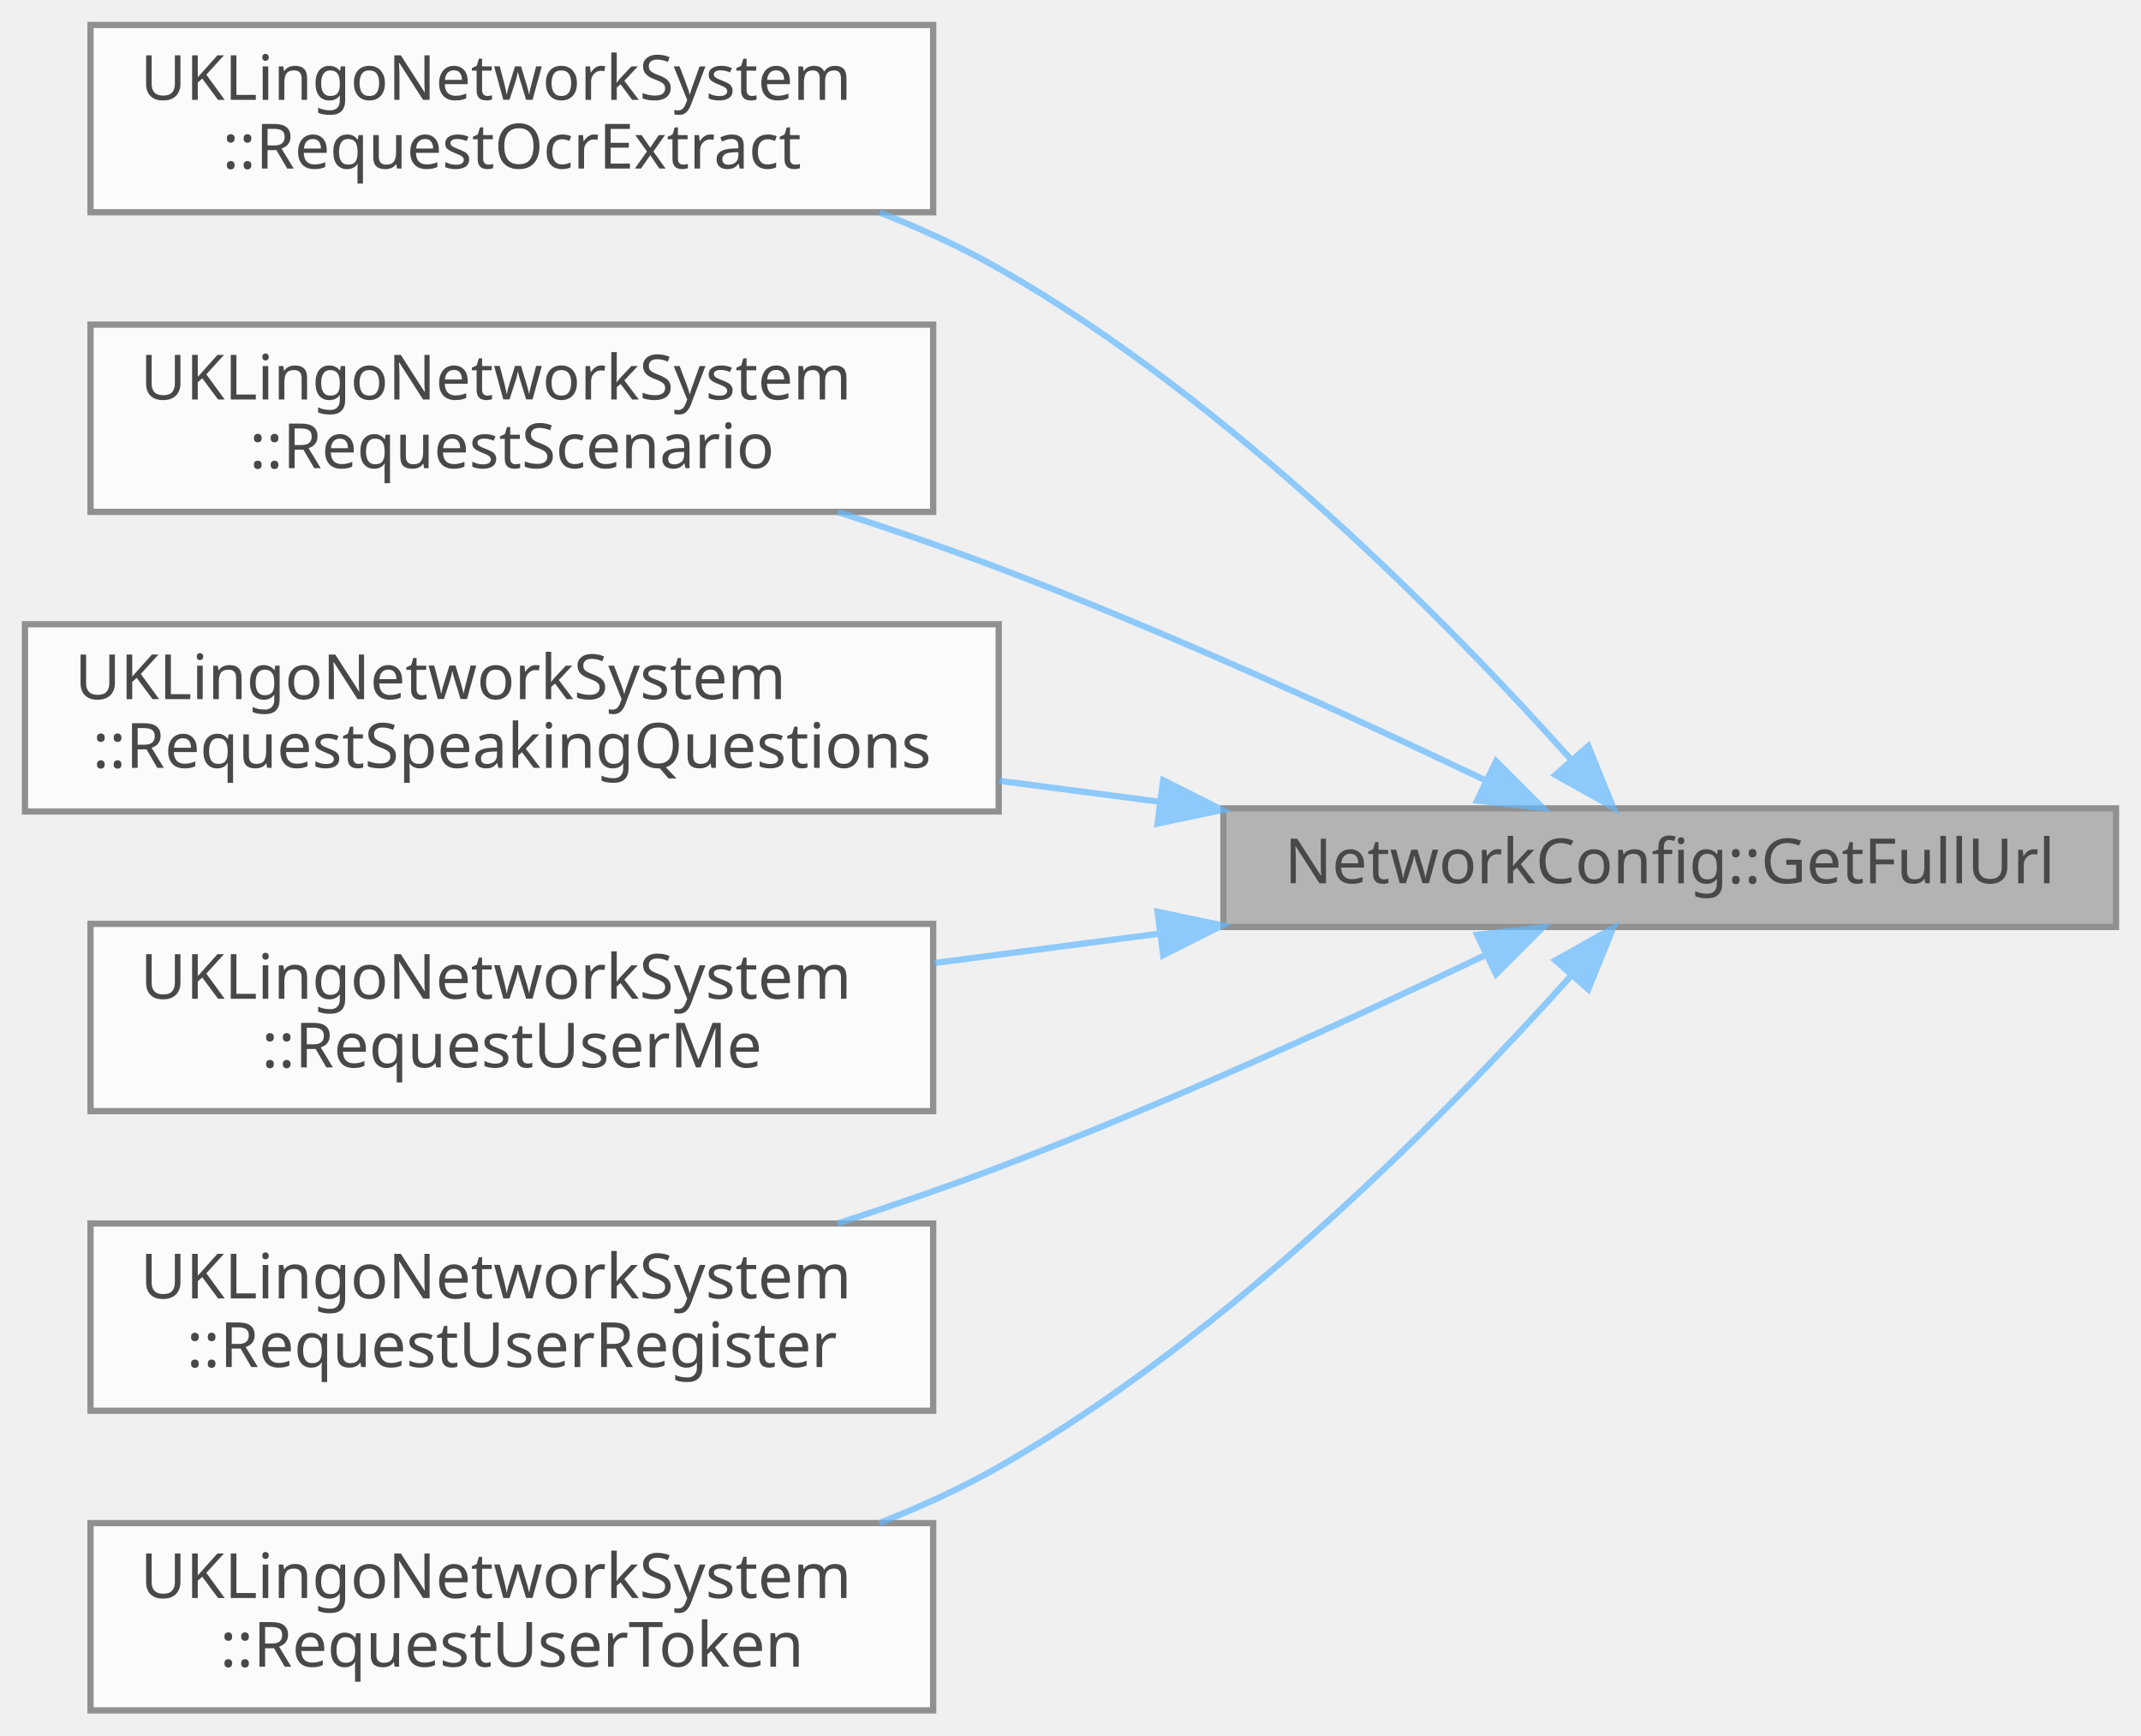
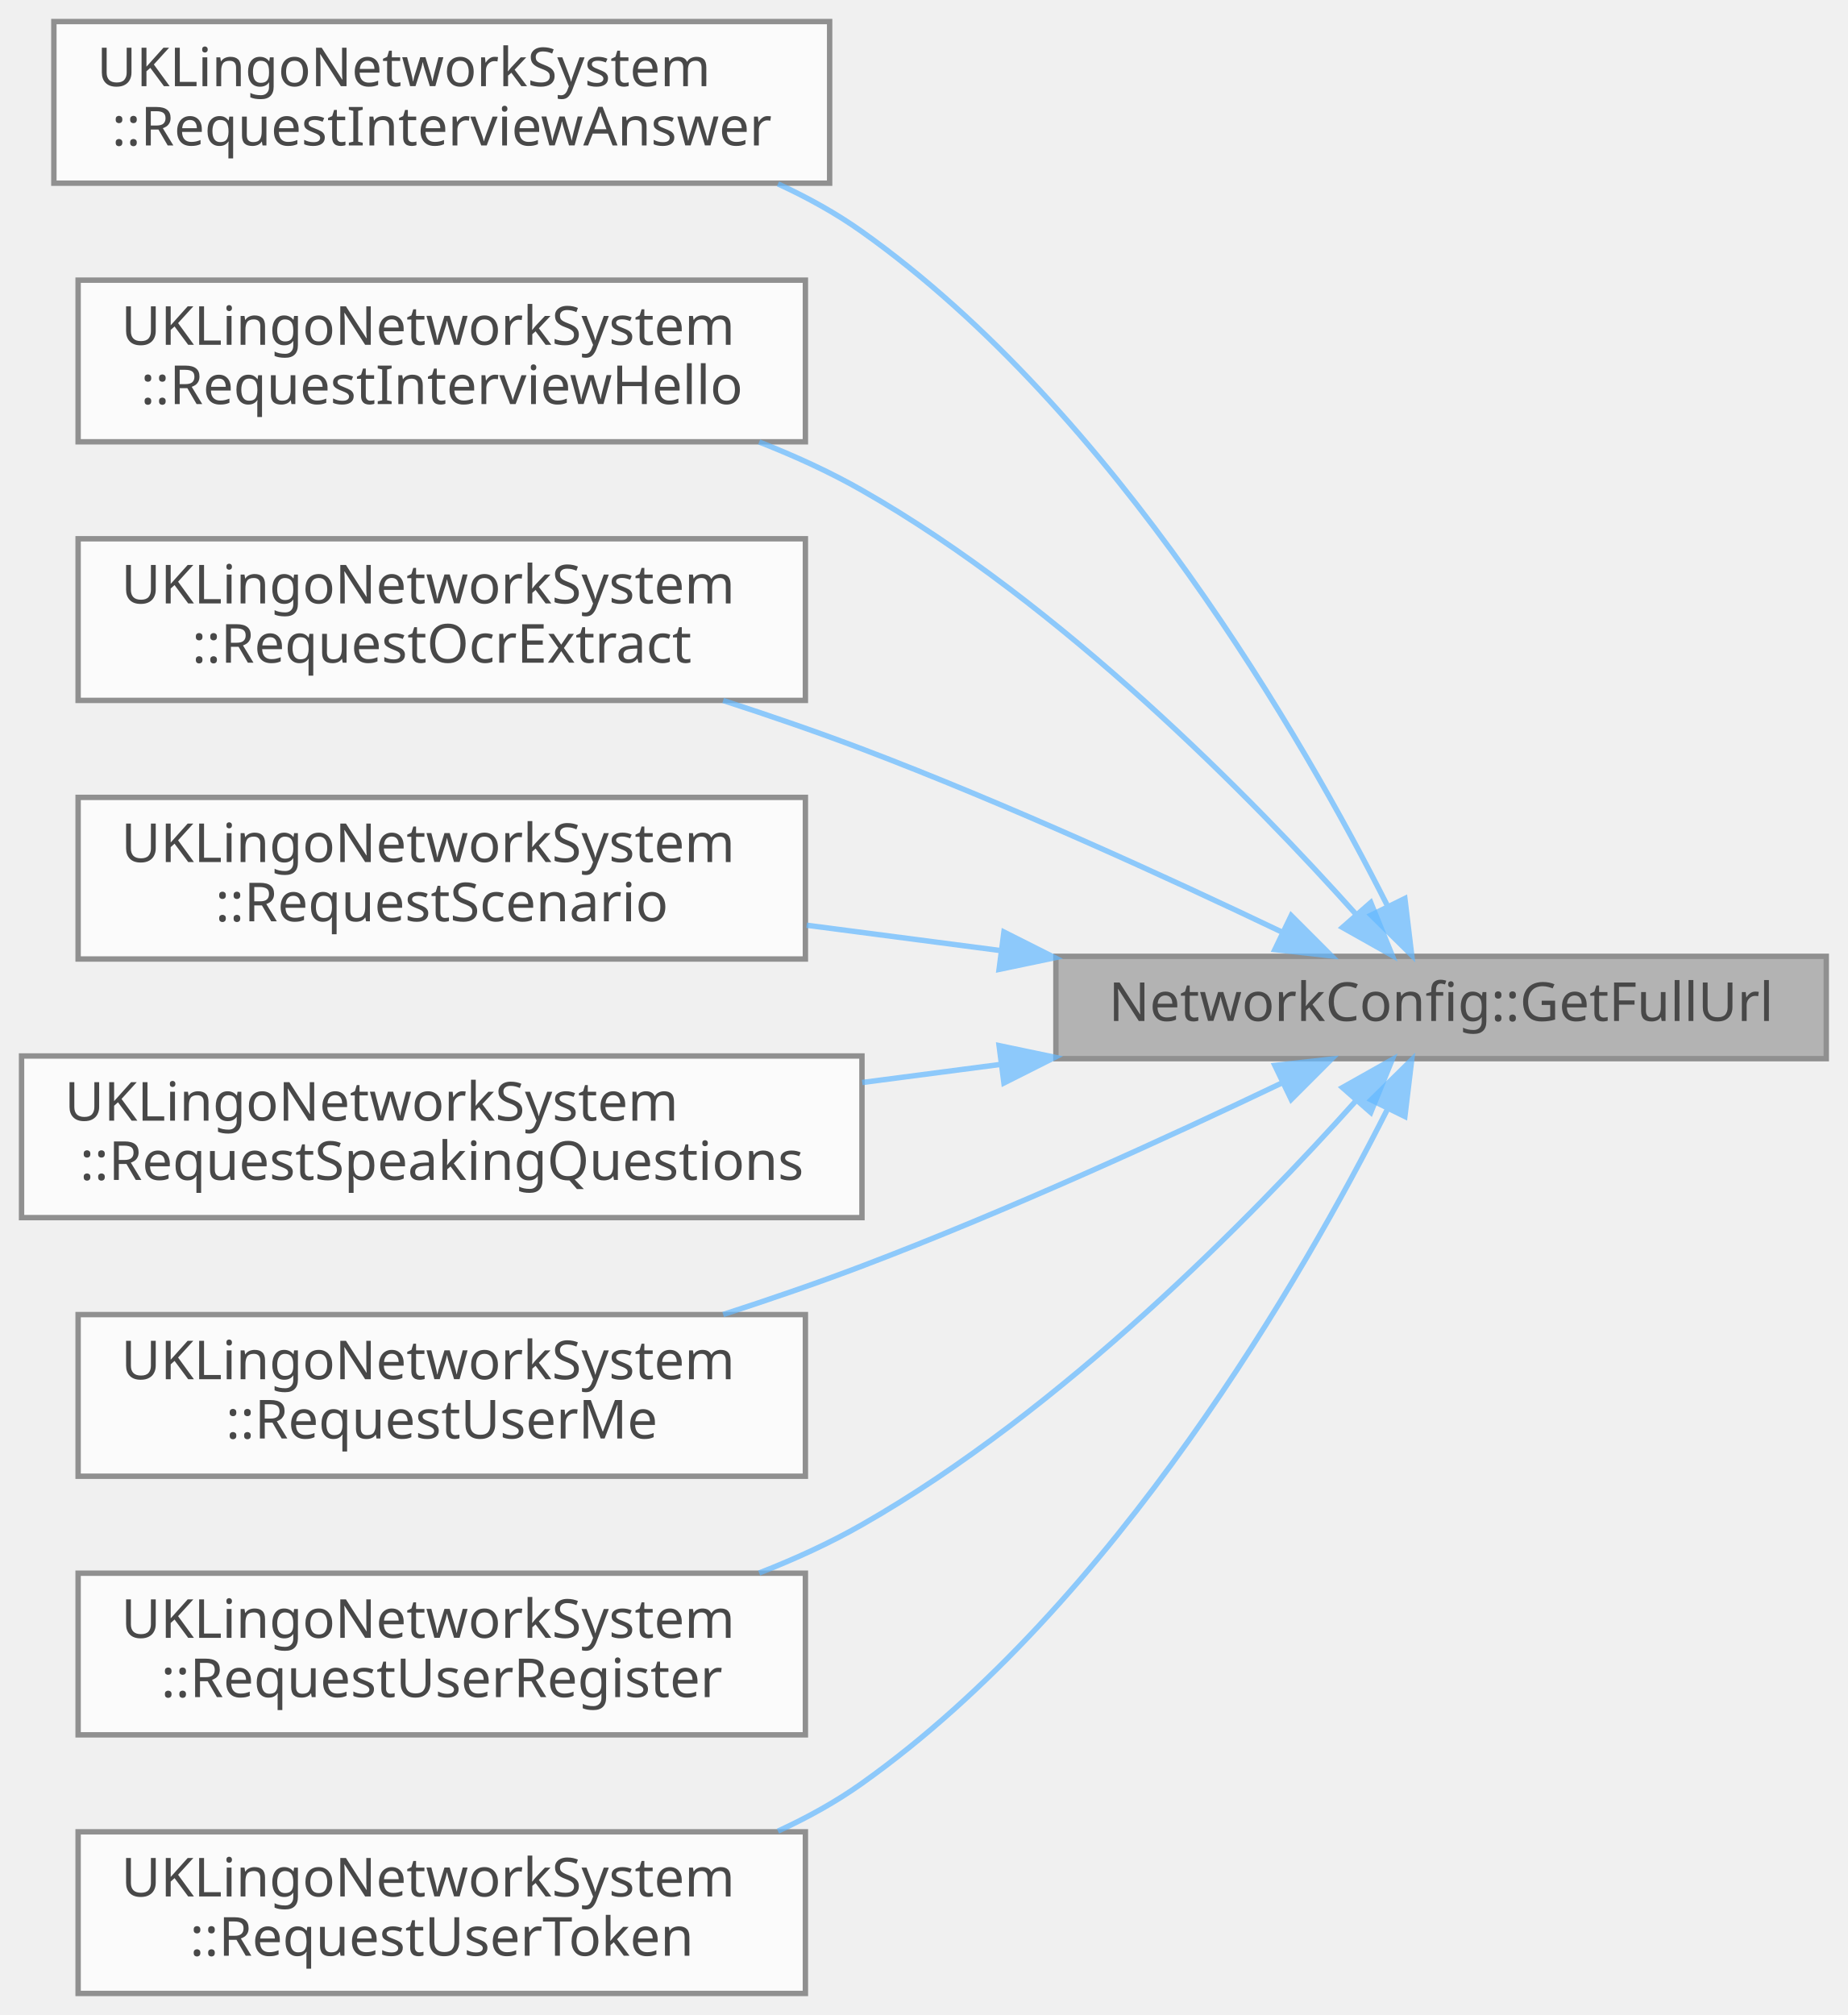
- <svg xmlns="http://www.w3.org/2000/svg" xmlns:xlink="http://www.w3.org/1999/xlink" width="343pt" height="278pt" viewBox="0.00 0.00 343.00 278.00">
+ <svg xmlns="http://www.w3.org/2000/svg" xmlns:xlink="http://www.w3.org/1999/xlink" width="343pt" height="374pt" viewBox="0.00 0.00 343.00 374.00">
  <svg id="main" version="1.1" xml:space="preserve">
    <style type="text/css">
.node, .edge {opacity: 0.7;}
.node.selected, .edge.selected {opacity: 1;}
.edge:hover path { stroke: red; }
.edge:hover polygon { stroke: red; fill: red; }
</style>
    <svg id="graph" class="graph">
-       <g id="graph0" class="graph" transform="scale(1 1) rotate(0) translate(4 274)">
+       <g id="graph0" class="graph" transform="scale(1 1) rotate(0) translate(4 370)">
        <g id="Node000001" class="node">
          <g id="a_Node000001">
            <a xlink:title="현재 서버 모드에 맞는 HTTP 엔드포인트 URL을 생성합니다.">
-               <polygon fill="#999999" stroke="#666666" points="335,-144.5 192,-144.5 192,-125.5 335,-125.5 335,-144.5" />
-               <text text-anchor="middle" x="263.5" y="-132.5" font-family="Malgun Gothic" font-size="10.00">NetworkConfig::GetFullUrl</text>
+               <polygon fill="#999999" stroke="#666666" points="335,-192.5 192,-192.5 192,-173.5 335,-173.5 335,-192.5" />
+               <text text-anchor="middle" x="263.5" y="-180.5" font-family="Malgun Gothic" font-size="10.00">NetworkConfig::GetFullUrl</text>
            </a>
          </g>
        </g>
        <g id="Node000002" class="node">
          <g id="a_Node000002">
+             <a xlink:href="classUKLingoNetworkSystem.html#a68f5d305d55ac5d34af5b0e5b5a51145" target="_top" xlink:title=" ">
+               <polygon fill="white" stroke="#666666" points="150,-366 6,-366 6,-336 150,-336 150,-366" />
+               <text text-anchor="start" x="14" y="-354" font-family="Malgun Gothic" font-size="10.00">UKLingoNetworkSystem</text>
+               <text text-anchor="middle" x="78" y="-343" font-family="Malgun Gothic" font-size="10.00">::RequestInterviewAnswer</text>
+             </a>
+           </g>
+         </g>
+         <g id="edge1_Node000001_Node000002" class="edge">
+           <g id="a_edge1_Node000001_Node000002">
+             <a xlink:title=" ">
+               <path fill="none" stroke="#63b8ff" d="M253.53,-201.91C237.99,-232.67 203.13,-293.49 156,-327 151.21,-330.41 145.91,-333.34 140.41,-335.87" />
+               <polygon fill="#63b8ff" stroke="#63b8ff" points="256.78,-203.23 258.05,-192.71 250.5,-200.14 256.78,-203.23" />
+             </a>
+           </g>
+         </g>
+         <g id="Node000003" class="node">
+           <g id="a_Node000003">
+             <a xlink:href="classUKLingoNetworkSystem.html#a9c8d97b1b722aac6a7b9335b3f120064" target="_top" xlink:title=" ">
+               <polygon fill="white" stroke="#666666" points="145.5,-318 10.5,-318 10.5,-288 145.5,-288 145.5,-318" />
+               <text text-anchor="start" x="18.5" y="-306" font-family="Malgun Gothic" font-size="10.00">UKLingoNetworkSystem</text>
+               <text text-anchor="middle" x="78" y="-295" font-family="Malgun Gothic" font-size="10.00">::RequestInterviewHello</text>
+             </a>
+           </g>
+         </g>
+         <g id="edge2_Node000001_Node000003" class="edge">
+           <g id="a_edge2_Node000001_Node000003">
+             <a xlink:title=" ">
+               <path fill="none" stroke="#63b8ff" d="M247.69,-200.32C228.55,-221.69 193.23,-257.79 156,-279 150.04,-282.4 143.54,-285.37 136.92,-287.96" />
+               <polygon fill="#63b8ff" stroke="#63b8ff" points="250.45,-202.48 254.43,-192.66 245.19,-197.86 250.45,-202.48" />
+             </a>
+           </g>
+         </g>
+         <g id="Node000004" class="node">
+           <g id="a_Node000004">
            <a xlink:href="classUKLingoNetworkSystem.html#a2b55f61a9ab11131c68a8d9aa947e81b" target="_top" xlink:title="이미지에서 OCR로 텍스트를 추출합니다.">
              <polygon fill="white" stroke="#666666" points="145.5,-270 10.5,-270 10.5,-240 145.5,-240 145.5,-270" />
              <text text-anchor="start" x="18.5" y="-258" font-family="Malgun Gothic" font-size="10.00">UKLingoNetworkSystem</text>
              <text text-anchor="middle" x="78" y="-247" font-family="Malgun Gothic" font-size="10.00">::RequestOcrExtract</text>
            </a>
          </g>
        </g>
-         <g id="edge1_Node000001_Node000002" class="edge">
-           <g id="a_edge1_Node000001_Node000002">
+         <g id="edge3_Node000001_Node000004" class="edge">
+           <g id="a_edge3_Node000001_Node000004">
            <a xlink:title=" ">
-               <path fill="none" stroke="#63b8ff" d="M247.69,-152.32C228.55,-173.69 193.23,-209.79 156,-231 150.04,-234.4 143.54,-237.37 136.92,-239.96" />
-               <polygon fill="#63b8ff" stroke="#63b8ff" points="250.45,-154.48 254.43,-144.66 245.19,-149.86 250.45,-154.48" />
+               <path fill="none" stroke="#63b8ff" d="M234.07,-196.95C212.84,-207.09 182.97,-220.76 156,-231 147.75,-234.13 138.9,-237.17 130.24,-239.98" />
+               <polygon fill="#63b8ff" stroke="#63b8ff" points="235.68,-200.06 243.17,-192.57 232.64,-193.75 235.68,-200.06" />
            </a>
          </g>
        </g>
-         <g id="Node000003" class="node">
-           <g id="a_Node000003">
+         <g id="Node000005" class="node">
+           <g id="a_Node000005">
            <a xlink:href="classUKLingoNetworkSystem.html#a245c519fba6f3d6e6c103770c02b1a1c" target="_top" xlink:title="Scenario 데이터를 조회합니다.">
              <polygon fill="white" stroke="#666666" points="145.5,-222 10.5,-222 10.5,-192 145.5,-192 145.5,-222" />
              <text text-anchor="start" x="18.5" y="-210" font-family="Malgun Gothic" font-size="10.00">UKLingoNetworkSystem</text>
              <text text-anchor="middle" x="78" y="-199" font-family="Malgun Gothic" font-size="10.00">::RequestScenario</text>
            </a>
          </g>
        </g>
-         <g id="edge2_Node000001_Node000003" class="edge">
-           <g id="a_edge2_Node000001_Node000003">
+         <g id="edge4_Node000001_Node000005" class="edge">
+           <g id="a_edge4_Node000001_Node000005">
            <a xlink:title=" ">
-               <path fill="none" stroke="#63b8ff" d="M234.07,-148.95C212.84,-159.09 182.97,-172.76 156,-183 147.75,-186.13 138.9,-189.17 130.24,-191.98" />
-               <polygon fill="#63b8ff" stroke="#63b8ff" points="235.68,-152.06 243.17,-144.57 232.64,-145.75 235.68,-152.06" />
+               <path fill="none" stroke="#63b8ff" d="M181.78,-193.56C169.74,-195.13 157.44,-196.74 145.73,-198.27" />
+               <polygon fill="#63b8ff" stroke="#63b8ff" points="182.35,-197.01 191.82,-192.24 181.45,-190.07 182.35,-197.01" />
            </a>
          </g>
        </g>
-         <g id="Node000004" class="node">
-           <g id="a_Node000004">
+         <g id="Node000006" class="node">
+           <g id="a_Node000006">
            <a xlink:href="classUKLingoNetworkSystem.html#a7b9e2c31f43e7c1b129f39446eec5dc0" target="_top" xlink:title="음성 파일을 전송하고 답변을 받습니다.">
              <polygon fill="white" stroke="#666666" points="156,-174 0,-174 0,-144 156,-144 156,-174" />
              <text text-anchor="start" x="8" y="-162" font-family="Malgun Gothic" font-size="10.00">UKLingoNetworkSystem</text>
              <text text-anchor="middle" x="78" y="-151" font-family="Malgun Gothic" font-size="10.00">::RequestSpeakingQuestions</text>
            </a>
          </g>
        </g>
-         <g id="edge3_Node000001_Node000004" class="edge">
-           <g id="a_edge3_Node000001_Node000004">
+         <g id="edge5_Node000001_Node000006" class="edge">
+           <g id="a_edge5_Node000001_Node000006">
            <a xlink:title=" ">
-               <path fill="none" stroke="#63b8ff" d="M181.84,-145.55C173.27,-146.67 164.57,-147.81 156.05,-148.92" />
-               <polygon fill="#63b8ff" stroke="#63b8ff" points="182.35,-149.01 191.82,-144.24 181.45,-142.07 182.35,-149.01" />
+               <path fill="none" stroke="#63b8ff" d="M181.84,-172.45C173.27,-171.33 164.57,-170.19 156.05,-169.08" />
+               <polygon fill="#63b8ff" stroke="#63b8ff" points="181.45,-175.93 191.82,-173.76 182.35,-168.99 181.45,-175.93" />
            </a>
          </g>
        </g>
-         <g id="Node000005" class="node">
-           <g id="a_Node000005">
+         <g id="Node000007" class="node">
+           <g id="a_Node000007">
            <a xlink:href="classUKLingoNetworkSystem.html#a7bf03fe16be3fddf9a51350248bdf6b4" target="_top" xlink:title=" ">
              <polygon fill="white" stroke="#666666" points="145.5,-126 10.5,-126 10.5,-96 145.5,-96 145.5,-126" />
              <text text-anchor="start" x="18.5" y="-114" font-family="Malgun Gothic" font-size="10.00">UKLingoNetworkSystem</text>
              <text text-anchor="middle" x="78" y="-103" font-family="Malgun Gothic" font-size="10.00">::RequestUserMe</text>
            </a>
          </g>
        </g>
-         <g id="edge4_Node000001_Node000005" class="edge">
-           <g id="a_edge4_Node000001_Node000005">
+         <g id="edge6_Node000001_Node000007" class="edge">
+           <g id="a_edge6_Node000001_Node000007">
            <a xlink:title=" ">
-               <path fill="none" stroke="#63b8ff" d="M181.78,-124.44C169.74,-122.87 157.44,-121.26 145.73,-119.73" />
-               <polygon fill="#63b8ff" stroke="#63b8ff" points="181.45,-127.93 191.82,-125.76 182.35,-120.99 181.45,-127.93" />
+               <path fill="none" stroke="#63b8ff" d="M234.07,-169.05C212.84,-158.91 182.97,-145.24 156,-135 147.75,-131.87 138.9,-128.83 130.24,-126.02" />
+               <polygon fill="#63b8ff" stroke="#63b8ff" points="232.64,-172.25 243.17,-173.43 235.68,-165.94 232.64,-172.25" />
            </a>
          </g>
        </g>
-         <g id="Node000006" class="node">
-           <g id="a_Node000006">
+         <g id="Node000008" class="node">
+           <g id="a_Node000008">
            <a xlink:href="classUKLingoNetworkSystem.html#a4082666ed951516c06e8dcbfdb20c484" target="_top" xlink:title=" ">
              <polygon fill="white" stroke="#666666" points="145.5,-78 10.5,-78 10.5,-48 145.5,-48 145.5,-78" />
              <text text-anchor="start" x="18.5" y="-66" font-family="Malgun Gothic" font-size="10.00">UKLingoNetworkSystem</text>
              <text text-anchor="middle" x="78" y="-55" font-family="Malgun Gothic" font-size="10.00">::RequestUserRegister</text>
            </a>
          </g>
        </g>
-         <g id="edge5_Node000001_Node000006" class="edge">
-           <g id="a_edge5_Node000001_Node000006">
+         <g id="edge7_Node000001_Node000008" class="edge">
+           <g id="a_edge7_Node000001_Node000008">
            <a xlink:title=" ">
-               <path fill="none" stroke="#63b8ff" d="M234.07,-121.05C212.84,-110.91 182.97,-97.24 156,-87 147.75,-83.87 138.9,-80.83 130.24,-78.02" />
-               <polygon fill="#63b8ff" stroke="#63b8ff" points="232.64,-124.25 243.17,-125.43 235.68,-117.94 232.64,-124.25" />
+               <path fill="none" stroke="#63b8ff" d="M247.69,-165.68C228.55,-144.31 193.23,-108.21 156,-87 150.04,-83.6 143.54,-80.63 136.92,-78.04" />
+               <polygon fill="#63b8ff" stroke="#63b8ff" points="245.19,-168.14 254.43,-173.34 250.45,-163.52 245.19,-168.14" />
            </a>
          </g>
        </g>
-         <g id="Node000007" class="node">
-           <g id="a_Node000007">
+         <g id="Node000009" class="node">
+           <g id="a_Node000009">
            <a xlink:href="classUKLingoNetworkSystem.html#a2f97be279ddf5bd2878f67a55d9b8149" target="_top" xlink:title=" ">
              <polygon fill="white" stroke="#666666" points="145.5,-30 10.5,-30 10.5,0 145.5,0 145.5,-30" />
              <text text-anchor="start" x="18.5" y="-18" font-family="Malgun Gothic" font-size="10.00">UKLingoNetworkSystem</text>
              <text text-anchor="middle" x="78" y="-7" font-family="Malgun Gothic" font-size="10.00">::RequestUserToken</text>
            </a>
          </g>
        </g>
-         <g id="edge6_Node000001_Node000007" class="edge">
-           <g id="a_edge6_Node000001_Node000007">
+         <g id="edge8_Node000001_Node000009" class="edge">
+           <g id="a_edge8_Node000001_Node000009">
            <a xlink:title=" ">
-               <path fill="none" stroke="#63b8ff" d="M247.69,-117.68C228.55,-96.31 193.23,-60.21 156,-39 150.04,-35.6 143.54,-32.63 136.92,-30.04" />
-               <polygon fill="#63b8ff" stroke="#63b8ff" points="245.19,-120.14 254.43,-125.34 250.45,-115.52 245.19,-120.14" />
+               <path fill="none" stroke="#63b8ff" d="M253.53,-164.09C237.99,-133.33 203.13,-72.51 156,-39 151.21,-35.59 145.91,-32.66 140.41,-30.13" />
+               <polygon fill="#63b8ff" stroke="#63b8ff" points="250.5,-165.86 258.05,-173.29 256.78,-162.77 250.5,-165.86" />
            </a>
          </g>
        </g>
      </g>
    </svg>
  </svg>
  <style type="text/css">

[data-mouse-over-selected='false'] { opacity: 0.7; }
[data-mouse-over-selected='true']  { opacity: 1.0; }

</style>
</svg>
